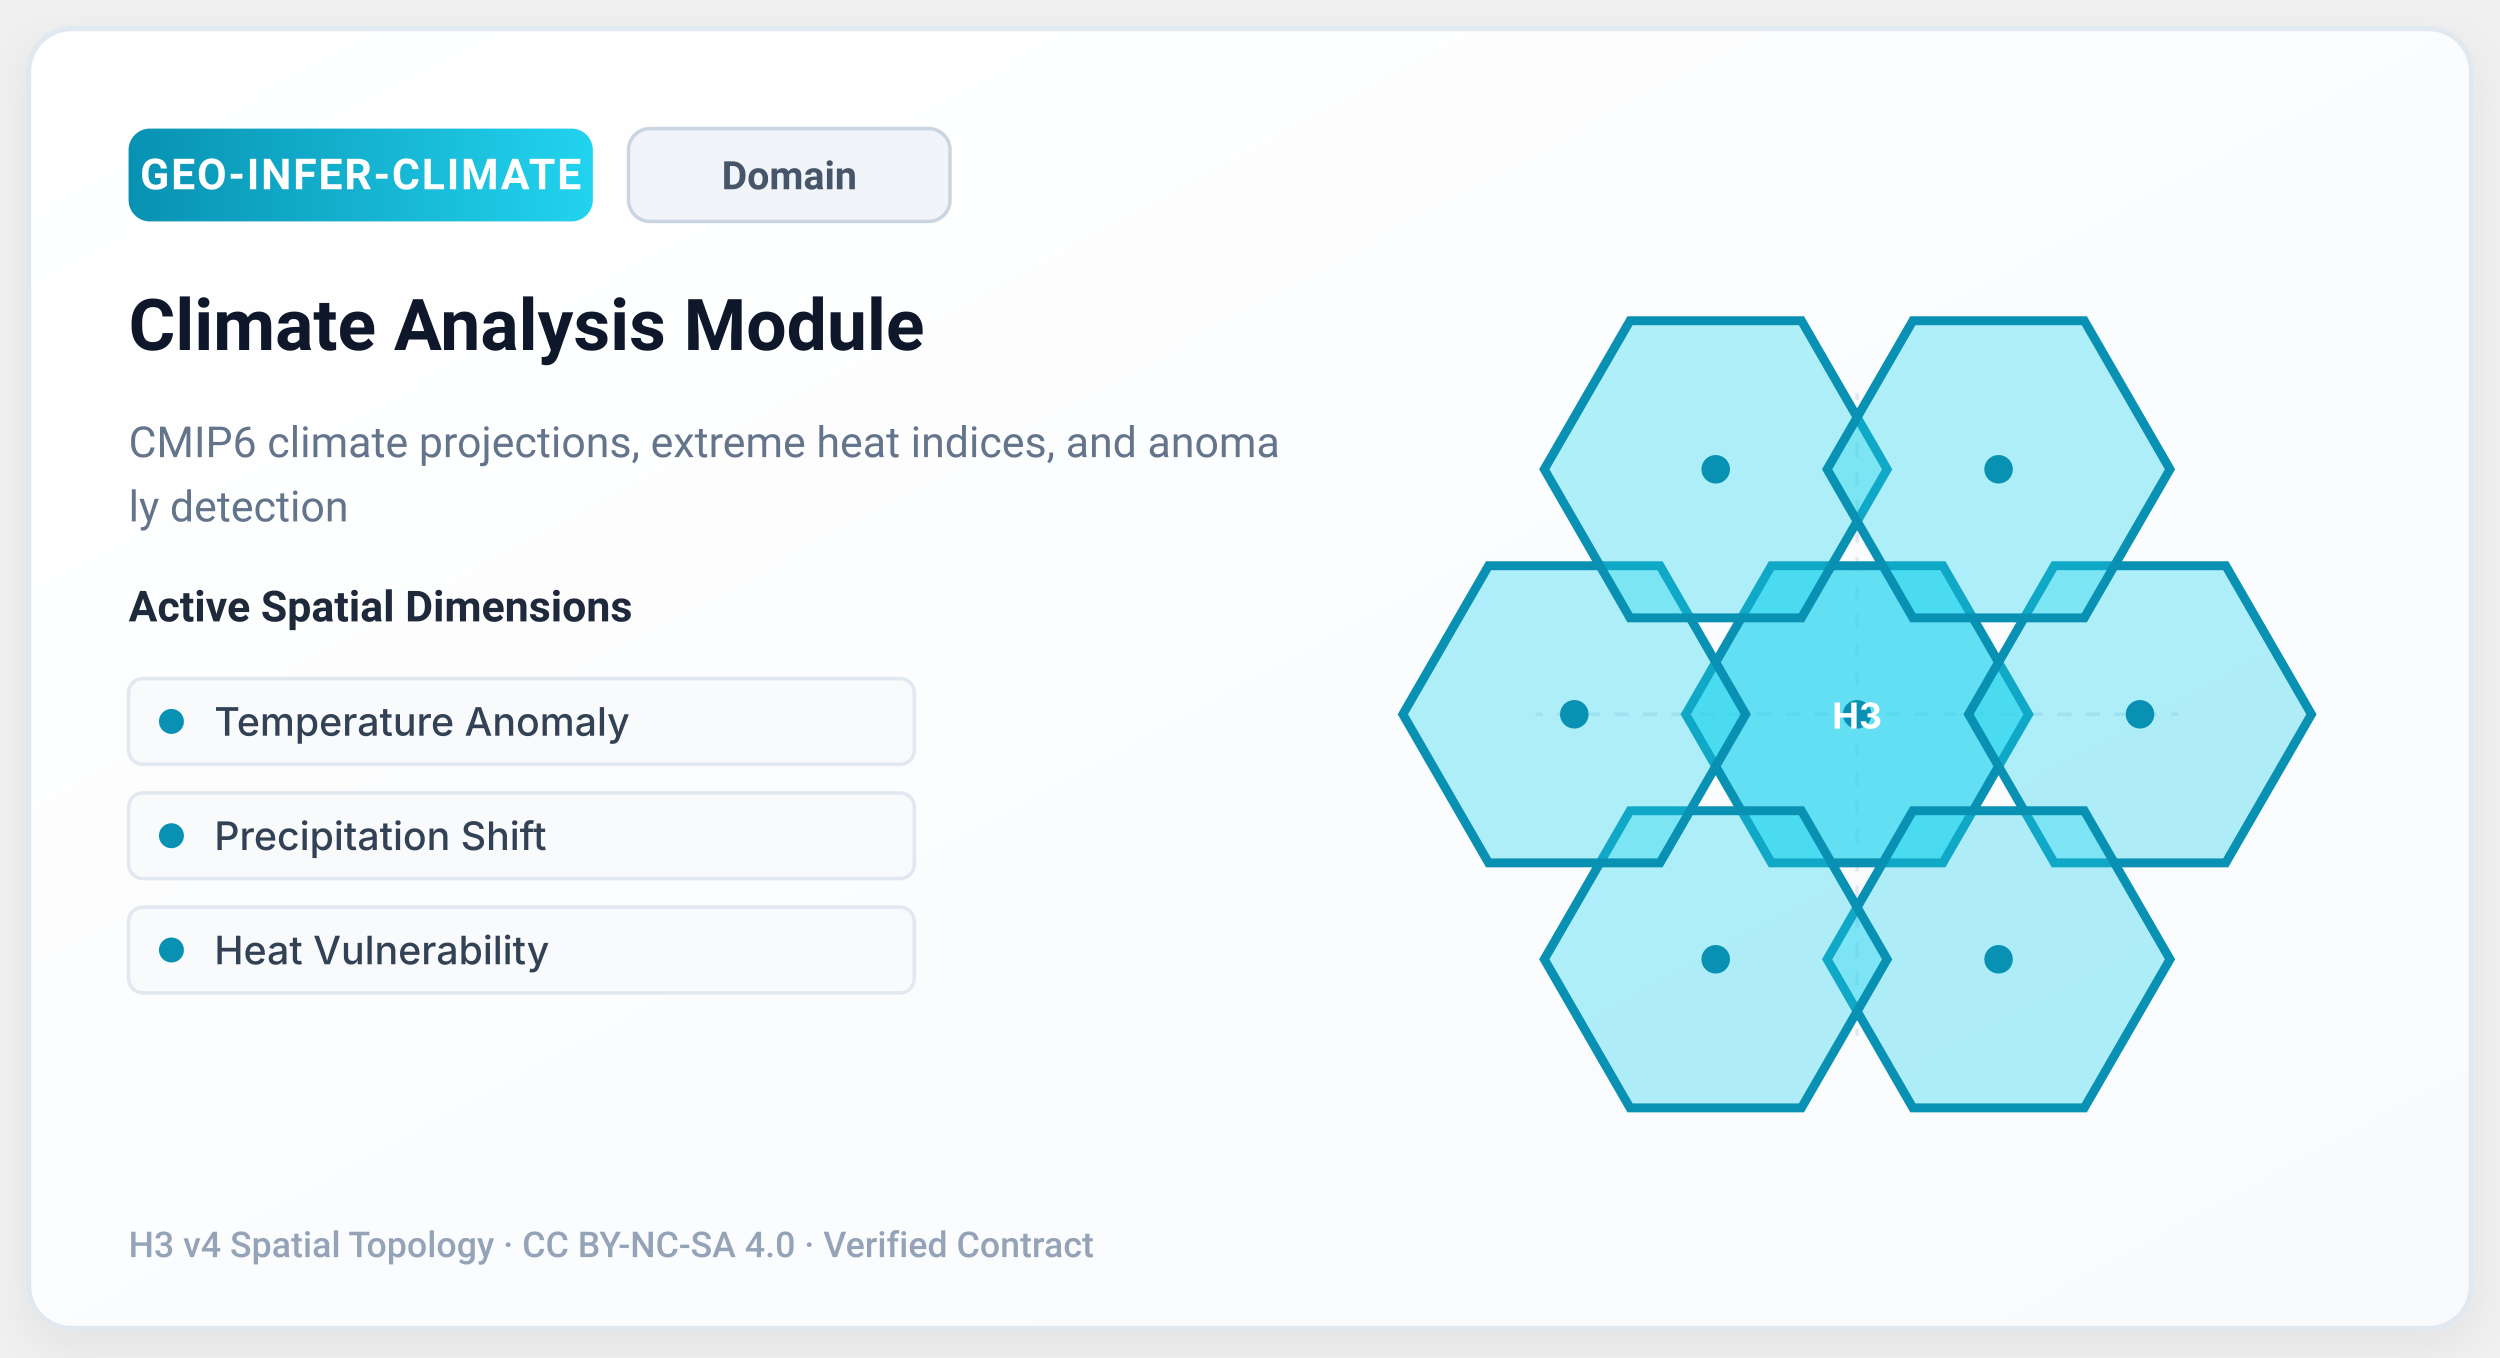
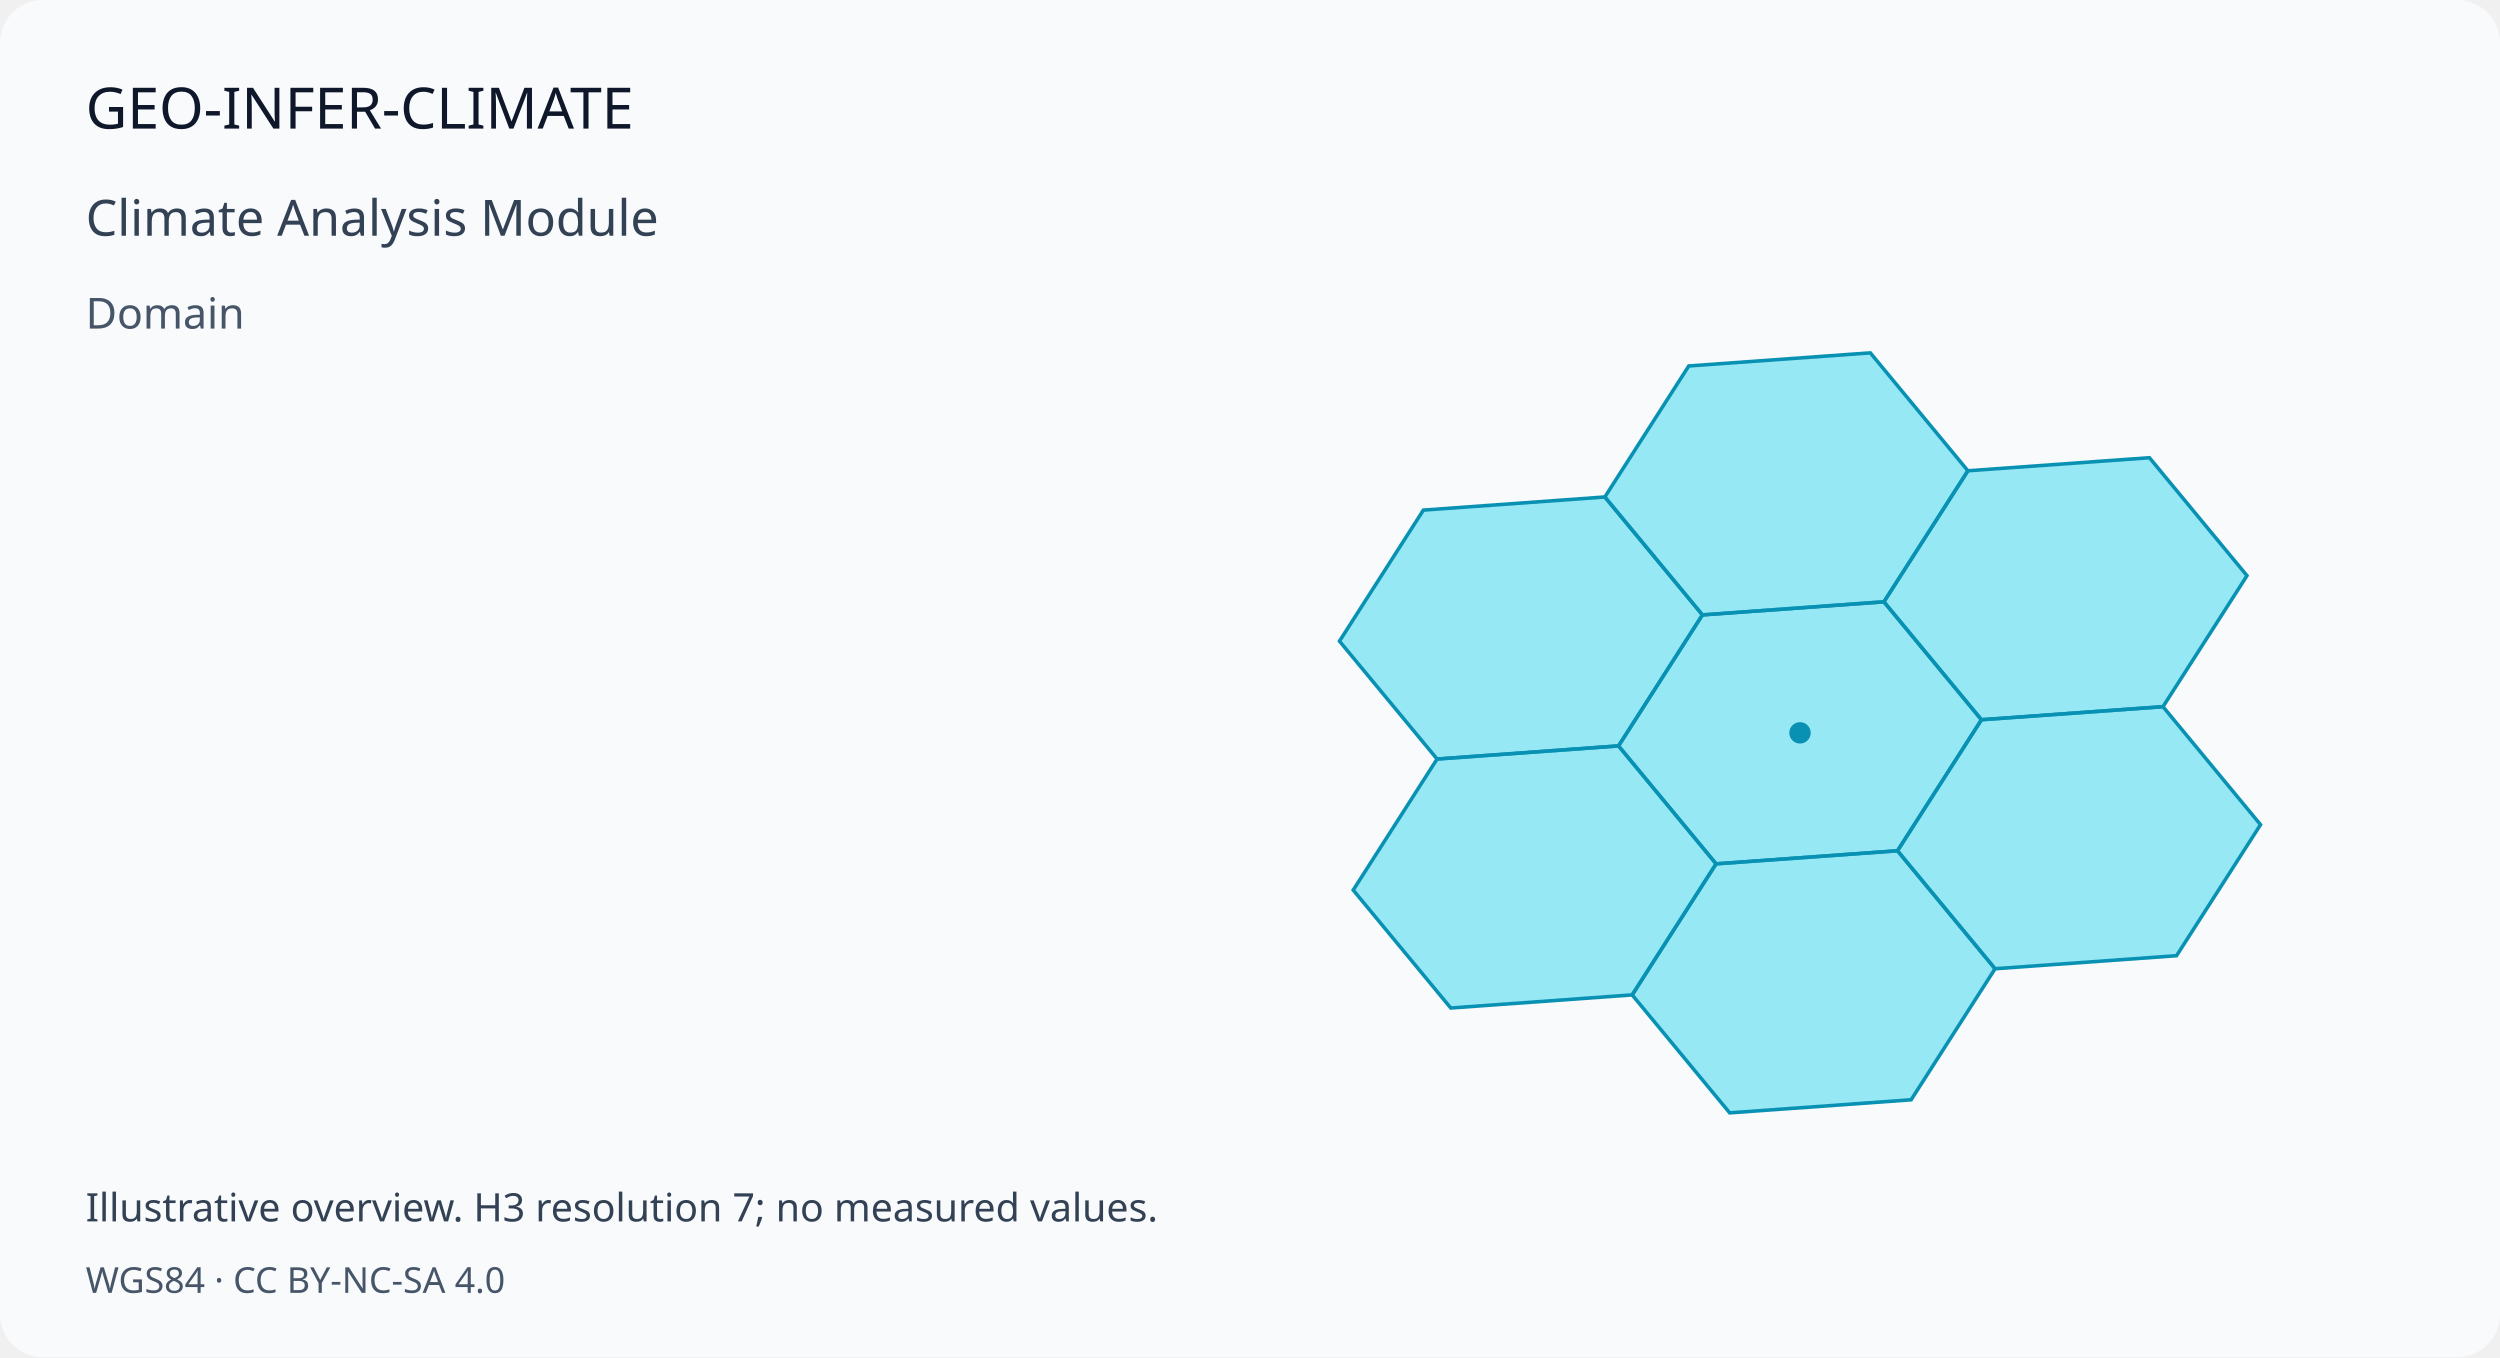
- <svg xmlns="http://www.w3.org/2000/svg" viewBox="0 0 700 380" width="700" height="380">
-   <defs>
-     <linearGradient id="bg-grad-CLIMATE" x1="0%" y1="0%" x2="100%" y2="100%">
-       <stop offset="0%" stop-color="#ffffff" />
-       <stop offset="100%" stop-color="#f8fafc" />
-     </linearGradient>
-     <linearGradient id="badge-grad-CLIMATE" x1="0%" y1="0%" x2="100%" y2="0%">
-       <stop offset="0%" stop-color="#0891b2" />
-       <stop offset="100%" stop-color="#22d3ee" />
-     </linearGradient>
-     <filter id="shadow-CLIMATE" x="-5%" y="-5%" width="110%" height="110%">
-       <feDropShadow dx="0" dy="4" stdDeviation="6" flood-opacity="0.06" />
-     </filter>
-   </defs>
-   <rect x="8" y="8" width="684" height="364" rx="12" fill="url(#bg-grad-CLIMATE)" stroke="#e2e8f0" stroke-width="1.5" filter="url(#shadow-CLIMATE)" />
-   <g transform="translate(0, 0)">
-     <rect x="36" y="36" width="130" height="26" rx="6" fill="url(#badge-grad-CLIMATE)" />
-     <text x="101" y="53" text-anchor="middle" fill="#ffffff" font-family="-apple-system, BlinkMacSystemFont, Segoe UI, Roboto, sans-serif" font-size="12" font-weight="700" letter-spacing="0.5">GEO-INFER-CLIMATE</text>
-     <rect x="176" y="36" width="90" height="26" rx="6" fill="#f1f5f9" stroke="#cbd5e1" stroke-width="1" />
-     <text x="221" y="53" text-anchor="middle" fill="#475569" font-family="-apple-system, BlinkMacSystemFont, Segoe UI, Roboto, sans-serif" font-size="11" font-weight="600">Domain</text>
-     <text x="36" y="98" fill="#0f172a" font-family="-apple-system, BlinkMacSystemFont, Segoe UI, Roboto, sans-serif" font-size="20" font-weight="700">Climate Analysis Module</text>
-     <text x="36" y="128" fill="#64748b" font-family="-apple-system, BlinkMacSystemFont, Segoe UI, Roboto, sans-serif" font-size="12" font-weight="400">
-       <tspan x="36" dy="0">CMIP6 climate projections, extreme heat indices, and anoma</tspan>
-       <tspan x="36" dy="18">ly detection</tspan>
-     </text>
-     <text x="36" y="174" fill="#1e293b" font-family="-apple-system, BlinkMacSystemFont, Segoe UI, Roboto, sans-serif" font-size="12" font-weight="600">Active Spatial Dimensions</text>
-     <rect x="36" y="190" width="220" height="24" rx="4" fill="#f8fafc" stroke="#e2e8f0" stroke-width="1" />
-     <circle cx="48" cy="202" r="3.5" fill="#0891b2" />
-     <text x="60" y="206" fill="#334155" font-family="-apple-system, sans-serif" font-size="11" font-weight="500">Temperature Anomaly</text>
-     <rect x="36" y="222" width="220" height="24" rx="4" fill="#f8fafc" stroke="#e2e8f0" stroke-width="1" />
-     <circle cx="48" cy="234" r="3.5" fill="#0891b2" />
-     <text x="60" y="238" fill="#334155" font-family="-apple-system, sans-serif" font-size="11" font-weight="500">Precipitation Shift</text>
-     <rect x="36" y="254" width="220" height="24" rx="4" fill="#f8fafc" stroke="#e2e8f0" stroke-width="1" />
-     <circle cx="48" cy="266" r="3.5" fill="#0891b2" />
-     <text x="60" y="270" fill="#334155" font-family="-apple-system, sans-serif" font-size="11" font-weight="500">Heat Vulnerability</text>
-     <text x="36" y="352" fill="#94a3b8" font-family="-apple-system, BlinkMacSystemFont, Segoe UI, Roboto, sans-serif" font-size="10" font-weight="500">H3 v4 Spatial Topology · CC BY-NC-SA 4.0 · Verified Contract</text>
-   </g>
-   <g>
-     <line x1="520" y1="200" x2="430" y2="200" stroke="#e2e8f0" stroke-width="1" stroke-dasharray="4,4" />
-     <line x1="520" y1="200" x2="610" y2="200" stroke="#e2e8f0" stroke-width="1" stroke-dasharray="4,4" />
-     <line x1="520" y1="200" x2="520" y2="110" stroke="#e2e8f0" stroke-width="1" stroke-dasharray="4,4" />
-     <line x1="520" y1="200" x2="520" y2="290" stroke="#e2e8f0" stroke-width="1" stroke-dasharray="4,4" />
-     <polygon points="568.0,200.0 544.0,241.6 496.0,241.6 472.0,200.0 496.0,158.4 544.0,158.4" fill="#22d3ee" fill-opacity="0.7" stroke="#0891b2" stroke-width="2.5" />
-     <circle cx="520.0" cy="200.0" r="4" fill="#0891b2" />
-     <text x="520.0" y="204.0" text-anchor="middle" fill="#ffffff" font-family="-apple-system, sans-serif" font-size="10" font-weight="700">H3</text>
-     <polygon points="647.2,200.0 623.2,241.6 575.2,241.6 551.2,200.0 575.2,158.4 623.2,158.4" fill="#22d3ee" fill-opacity="0.35" stroke="#0891b2" stroke-width="2.5" />
-     <circle cx="599.2" cy="200.0" r="4" fill="#0891b2" />
-     <polygon points="607.6,268.6 583.6,310.2 535.6,310.2 511.6,268.6 535.6,227.0 583.6,227.0" fill="#22d3ee" fill-opacity="0.35" stroke="#0891b2" stroke-width="2.5" />
-     <circle cx="559.6" cy="268.6" r="4" fill="#0891b2" />
-     <polygon points="528.4,268.6 504.4,310.2 456.4,310.2 432.4,268.6 456.4,227.0 504.4,227.0" fill="#22d3ee" fill-opacity="0.35" stroke="#0891b2" stroke-width="2.5" />
-     <circle cx="480.4" cy="268.6" r="4" fill="#0891b2" />
-     <polygon points="488.8,200.0 464.8,241.6 416.8,241.6 392.8,200.0 416.8,158.4 464.8,158.4" fill="#22d3ee" fill-opacity="0.35" stroke="#0891b2" stroke-width="2.5" />
-     <circle cx="440.8" cy="200.0" r="4" fill="#0891b2" />
-     <polygon points="528.4,131.4 504.4,173.0 456.4,173.0 432.4,131.4 456.4,89.8 504.4,89.8" fill="#22d3ee" fill-opacity="0.35" stroke="#0891b2" stroke-width="2.5" />
-     <circle cx="480.4" cy="131.4" r="4" fill="#0891b2" />
-     <polygon points="607.6,131.4 583.6,173.0 535.6,173.0 511.6,131.4 535.6,89.8 583.6,89.8" fill="#22d3ee" fill-opacity="0.35" stroke="#0891b2" stroke-width="2.5" />
-     <circle cx="559.6" cy="131.4" r="4" fill="#0891b2" />
-   </g>
+ <svg xmlns="http://www.w3.org/2000/svg" role="img" aria-labelledby="title-CLIMATE desc-CLIMATE" viewBox="0 0 700 380" width="700" height="380">
+   <rect width="100%" height="100%" rx="12" fill="#f8fafc" />
+   <text x="24" y="36" font-family="sans-serif" font-size="16" fill="#0f172a">GEO-INFER-CLIMATE</text>
+   <text x="24" y="66" font-family="sans-serif" font-size="14" fill="#334155">Climate Analysis Module</text>
+   <text x="24" y="92" font-family="sans-serif" font-size="12" fill="#475569">Domain</text>
+   <polygon data-h3="872834600ffffff" points="531.306,238.215 554.811,201.527 527.497,168.501 476.677,172.167 453.182,208.855 480.496,241.877 531.306,238.215" fill="#22d3ee" fill-opacity="0.45" stroke="#0891b2" />
+   <polygon data-h3="872834601ffffff" points="453.182,208.855 476.677,172.167 449.357,139.153 398.541,142.831 375.056,179.519 402.377,212.529 453.182,208.855" fill="#22d3ee" fill-opacity="0.45" stroke="#0891b2" />
+   <polygon data-h3="872834602ffffff" points="605.635,197.873 629.156,161.189 601.841,128.160 551.007,131.818 527.497,168.501 554.811,201.527 605.635,197.873" fill="#22d3ee" fill-opacity="0.45" stroke="#0891b2" />
+   <polygon data-h3="872834603ffffff" points="527.497,168.501 551.007,131.818 523.686,98.800 472.856,102.469 449.357,139.153 476.677,172.167 527.497,168.501" fill="#22d3ee" fill-opacity="0.45" stroke="#0891b2" />
+   <polygon data-h3="872834604ffffff" points="535.113,307.941 558.614,271.248 531.306,238.215 480.496,241.877 457.006,278.570 484.314,311.600 535.113,307.941" fill="#22d3ee" fill-opacity="0.45" stroke="#0891b2" />
+   <polygon data-h3="872834605ffffff" points="457.006,278.570 480.496,241.877 453.182,208.855 402.377,212.529 378.897,249.222 406.211,282.241 457.006,278.570" fill="#22d3ee" fill-opacity="0.45" stroke="#0891b2" />
+   <polygon data-h3="872834606ffffff" points="609.428,267.598 632.944,230.910 605.635,197.873 554.811,201.527 531.306,238.215 558.614,271.248 609.428,267.598" fill="#22d3ee" fill-opacity="0.45" stroke="#0891b2" />
+   <circle cx="504.0" cy="205.2" r="3" fill="#0891b2" />
+   <text x="24" y="342" font-family="sans-serif" font-size="11" fill="#334155">Illustrative overview. H3 resolution 7; no measured values.</text>
+   <text x="24" y="362" font-family="sans-serif" font-size="10" fill="#475569">WGS84 · CC BY-NC-SA 4.0</text>
</svg>
